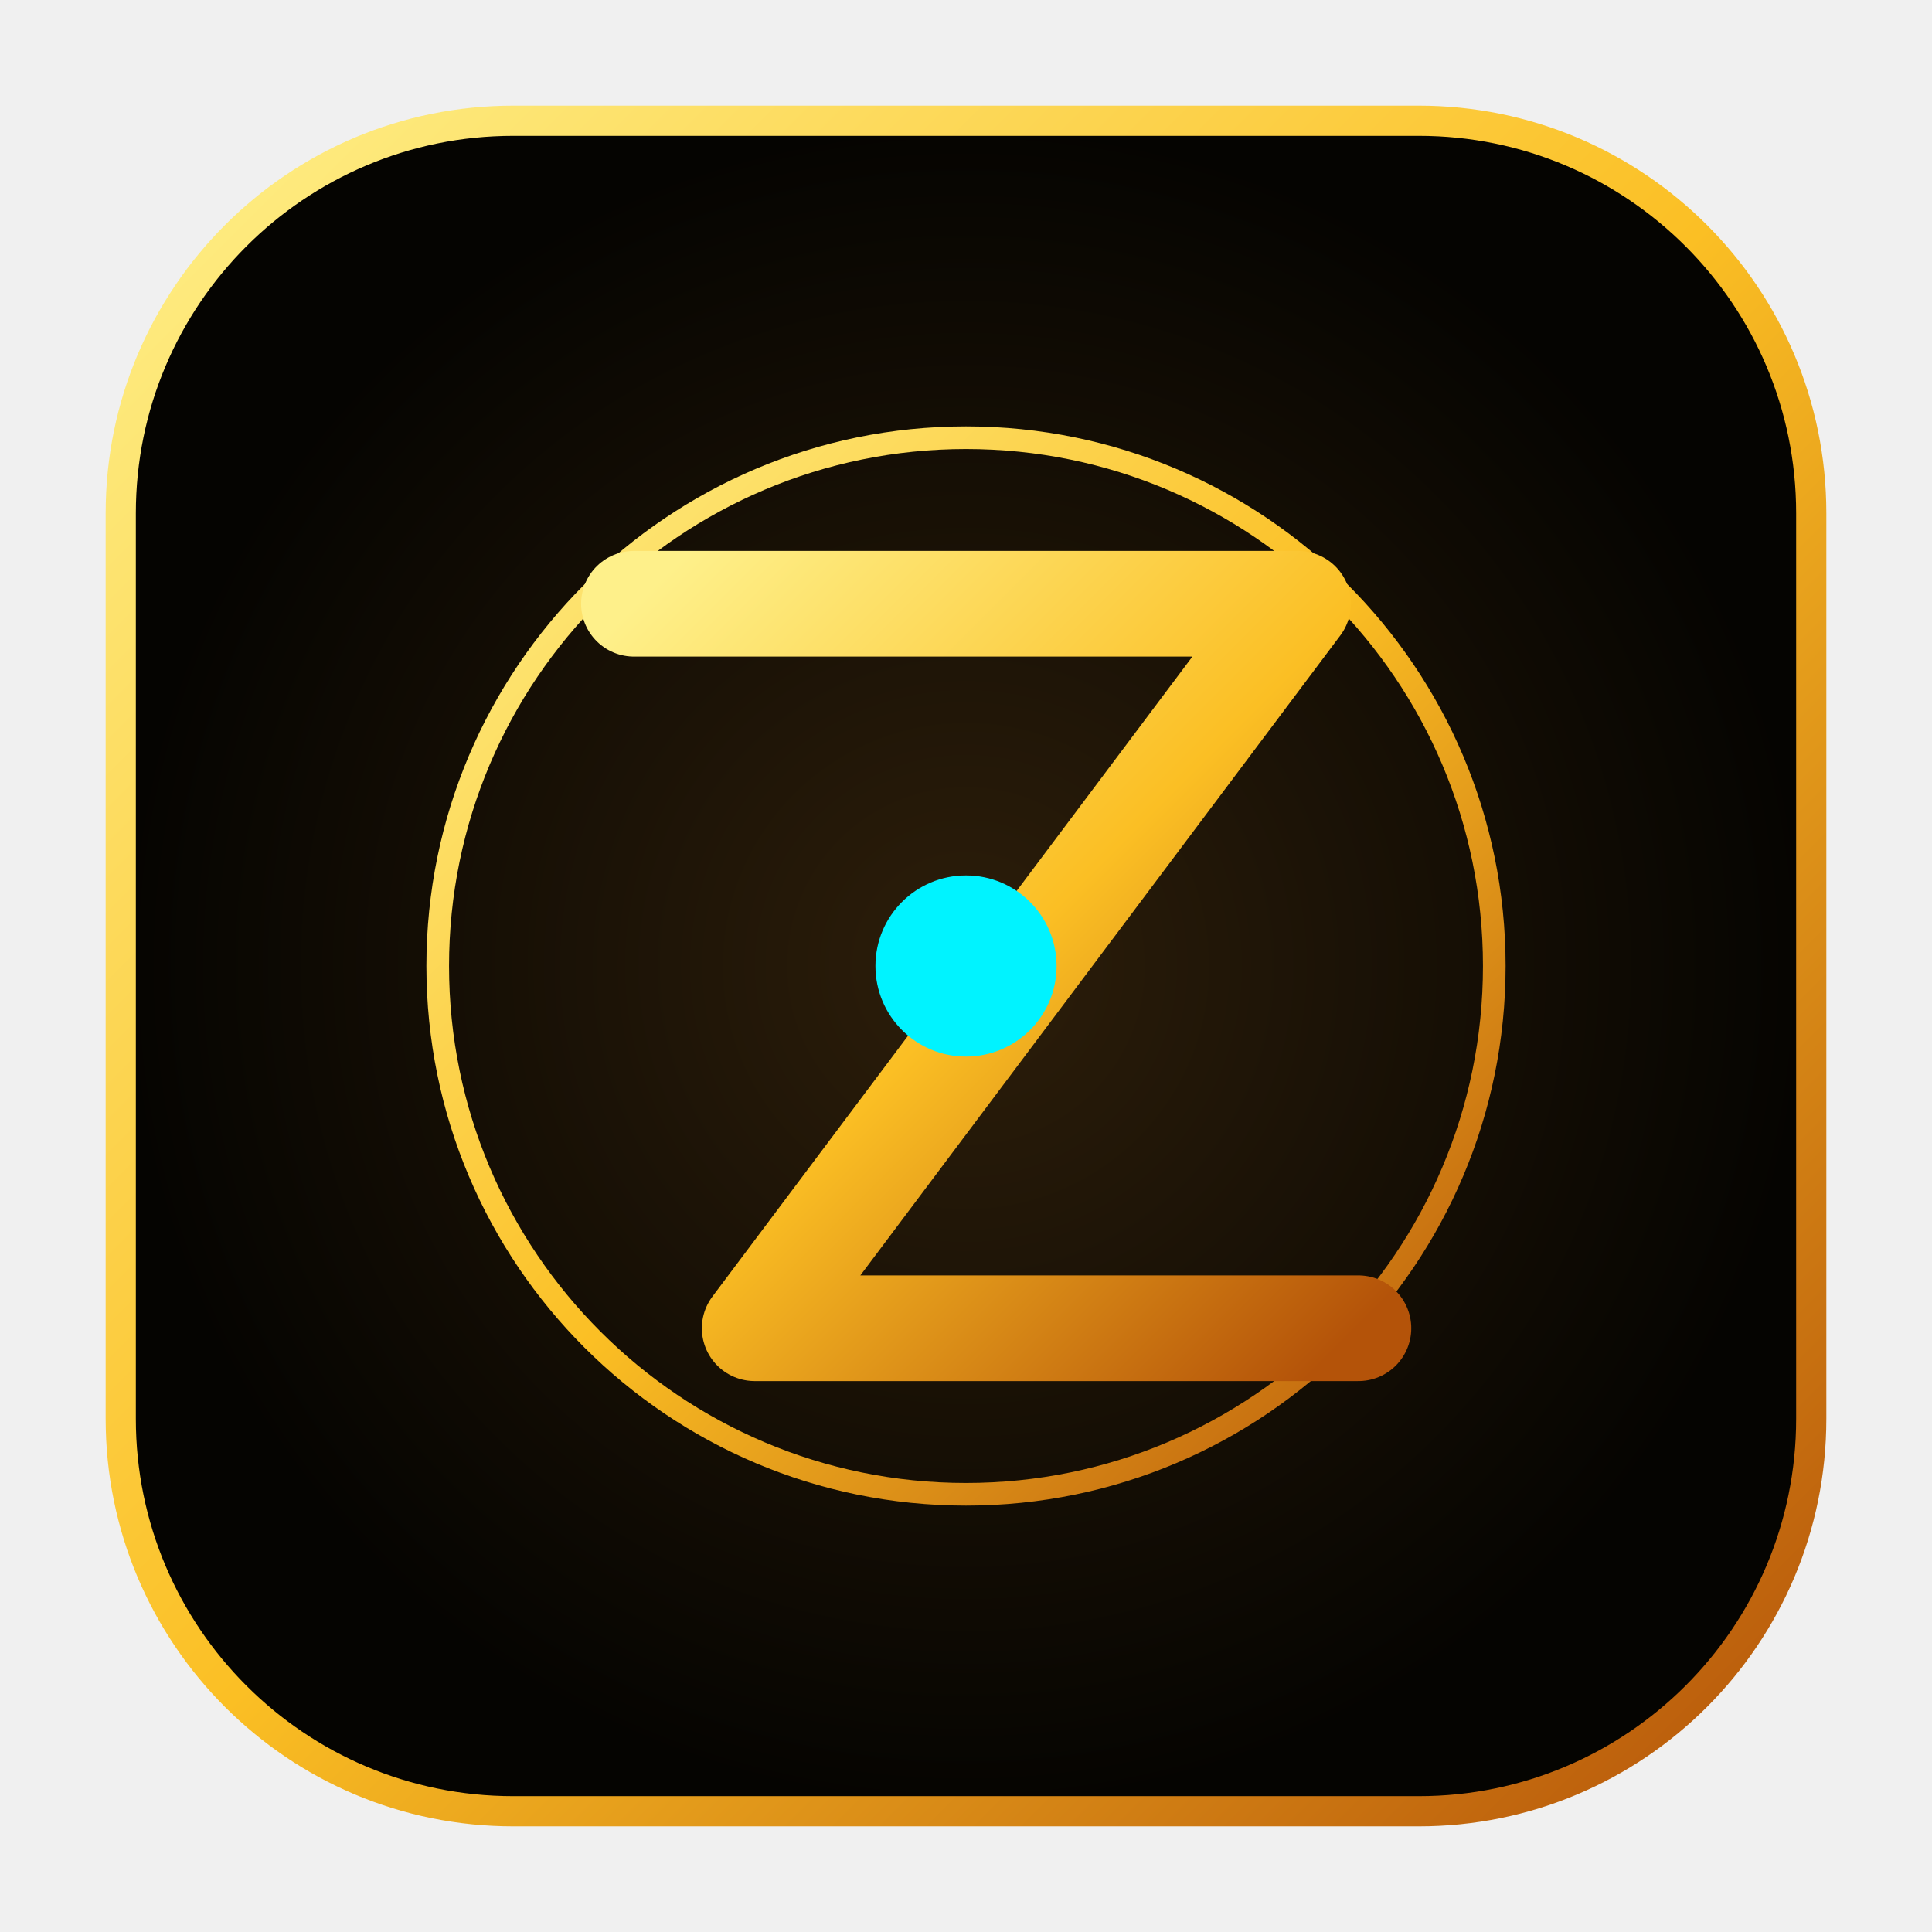
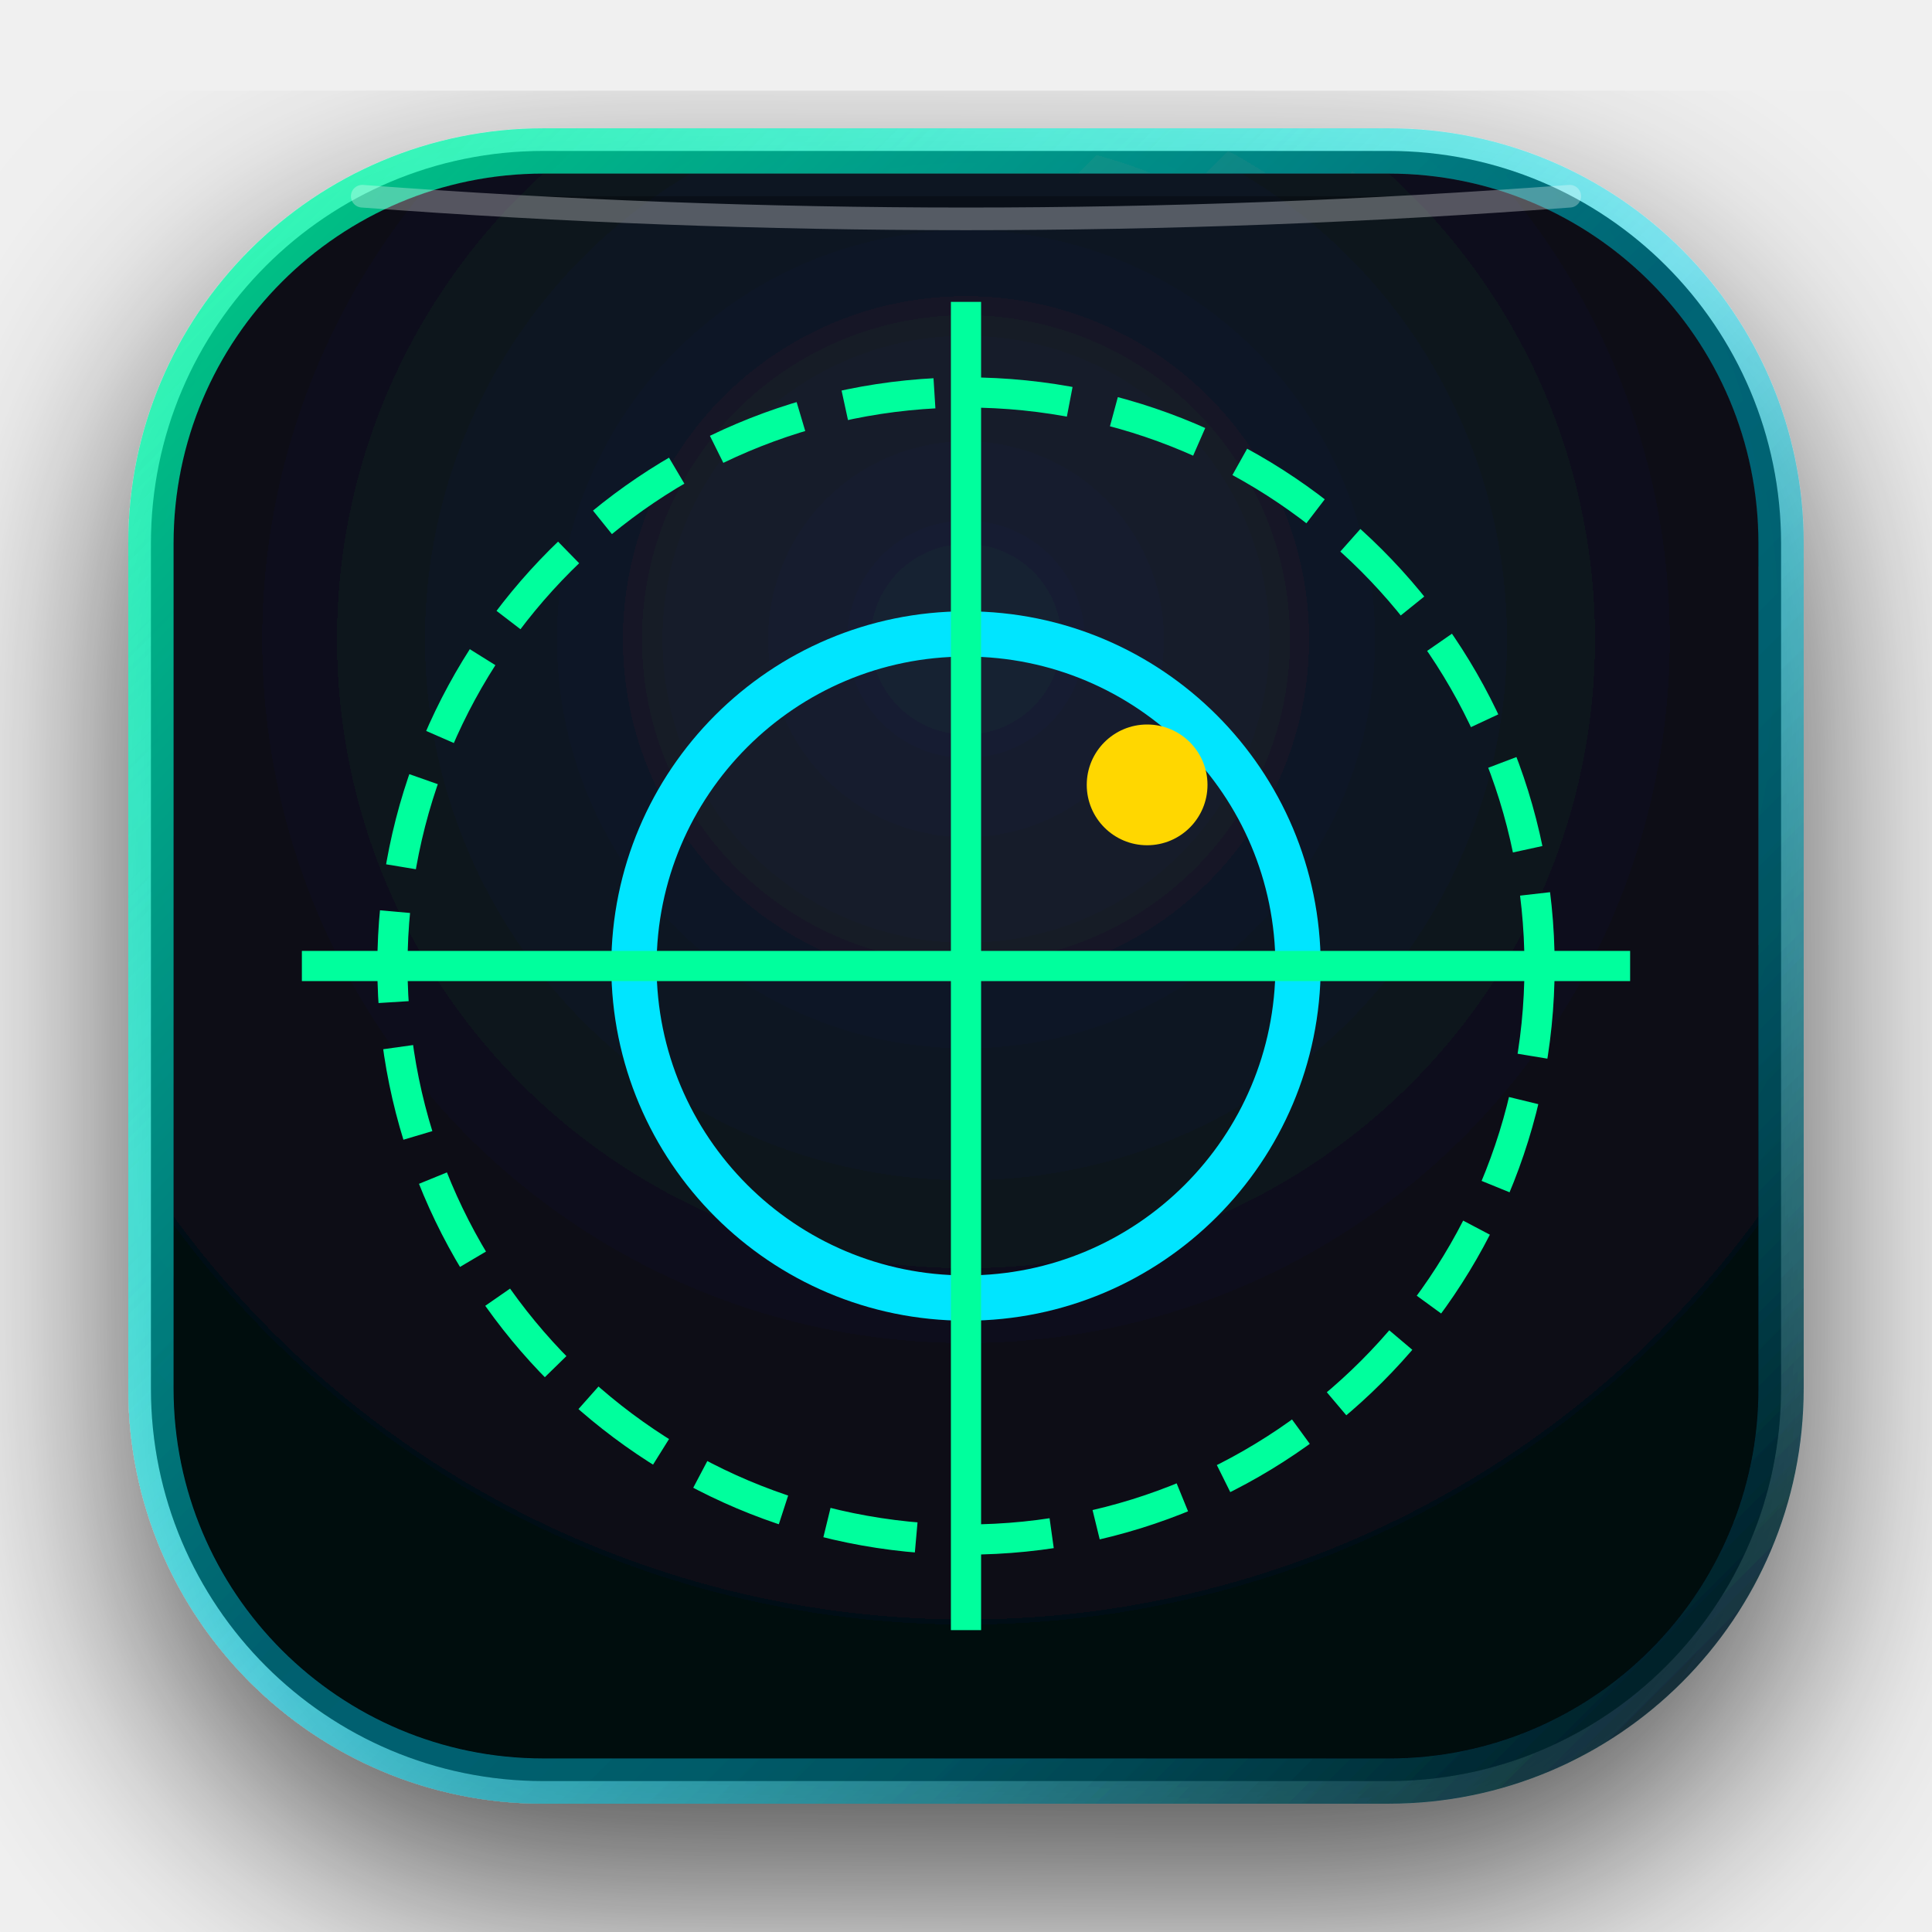
- <svg xmlns="http://www.w3.org/2000/svg" viewBox="0 0 512 512">
+ <svg xmlns="http://www.w3.org/2000/svg" viewBox="0 0 128 128">
  <defs>
-     <radialGradient id="bg" cx="50%" cy="50%" r="50%">
-       <stop offset="0%" stop-color="#2d1e0a" />
-       <stop offset="100%" stop-color="#050401" />
+     <radialGradient id="bgGrad" cx="50%" cy="30%" r="70%">
+       <stop offset="0%" stop-color="#182234" />
+       <stop offset="60%" stop-color="#0b101a" />
+       <stop offset="100%" stop-color="#04070d" />
    </radialGradient>
-     <linearGradient id="gold" x1="0%" y1="0%" x2="100%" y2="100%">
-       <stop offset="0%" stop-color="#fef08a" />
-       <stop offset="50%" stop-color="#fbbf24" />
-       <stop offset="100%" stop-color="#b45309" />
+     <linearGradient id="rimGrad" x1="0%" y1="0%" x2="100%" y2="100%">
+       <stop offset="0%" stop-color="#00ff9d" stop-opacity="0.8" />
+       <stop offset="50%" stop-color="#00e5ff" stop-opacity="0.4" />
+       <stop offset="100%" stop-color="#04070d" stop-opacity="0.9" />
    </linearGradient>
+     <linearGradient id="goldGrad" x1="0%" y1="0%" x2="100%" y2="100%">
+       <stop offset="0%" stop-color="#ffd700" />
+       <stop offset="100%" stop-color="#ea580c" />
+     </linearGradient>
+     <filter id="shadow" x="-20%" y="-20%" width="140%" height="140%">
+       <feDropShadow dx="0" dy="6" stdDeviation="8" flood-color="#000000" flood-opacity="0.7" />
+     </filter>
  </defs>
-   <rect x="32" y="32" width="448" height="448" rx="104" fill="url(#bg)" stroke="url(#gold)" stroke-width="8" />
-   <circle cx="256" cy="256" r="140" fill="none" stroke="url(#gold)" stroke-width="6" />
-   <path d="M168,160 L344,160 L200,352 L360,352" fill="none" stroke="url(#gold)" stroke-width="28" stroke-linecap="round" stroke-linejoin="round" />
-   <circle cx="256" cy="256" r="24" fill="#00f3ff" />
+   <rect x="10" y="10" width="108" height="108" rx="26" fill="url(#bgGrad)" stroke="url(#rimGrad)" stroke-width="3" filter="url(#shadow)" />
+   <path d="M 24 13 Q 64 16 104 13" stroke="#ffffff" stroke-width="1.5" stroke-linecap="round" opacity="0.3" />
+   <circle cx="64" cy="64" r="38" fill="none" stroke="#00ff9d" stroke-width="2" stroke-dasharray="6 3" />
+   <circle cx="64" cy="64" r="22" fill="none" stroke="#00e5ff" stroke-width="3" />
+   <line x1="64" y1="20" x2="64" y2="108" stroke="#00ff9d" stroke-width="2" />
+   <line x1="20" y1="64" x2="108" y2="64" stroke="#00ff9d" stroke-width="2" />
+   <circle cx="76" cy="52" r="4" fill="#ffd700" />
</svg>
